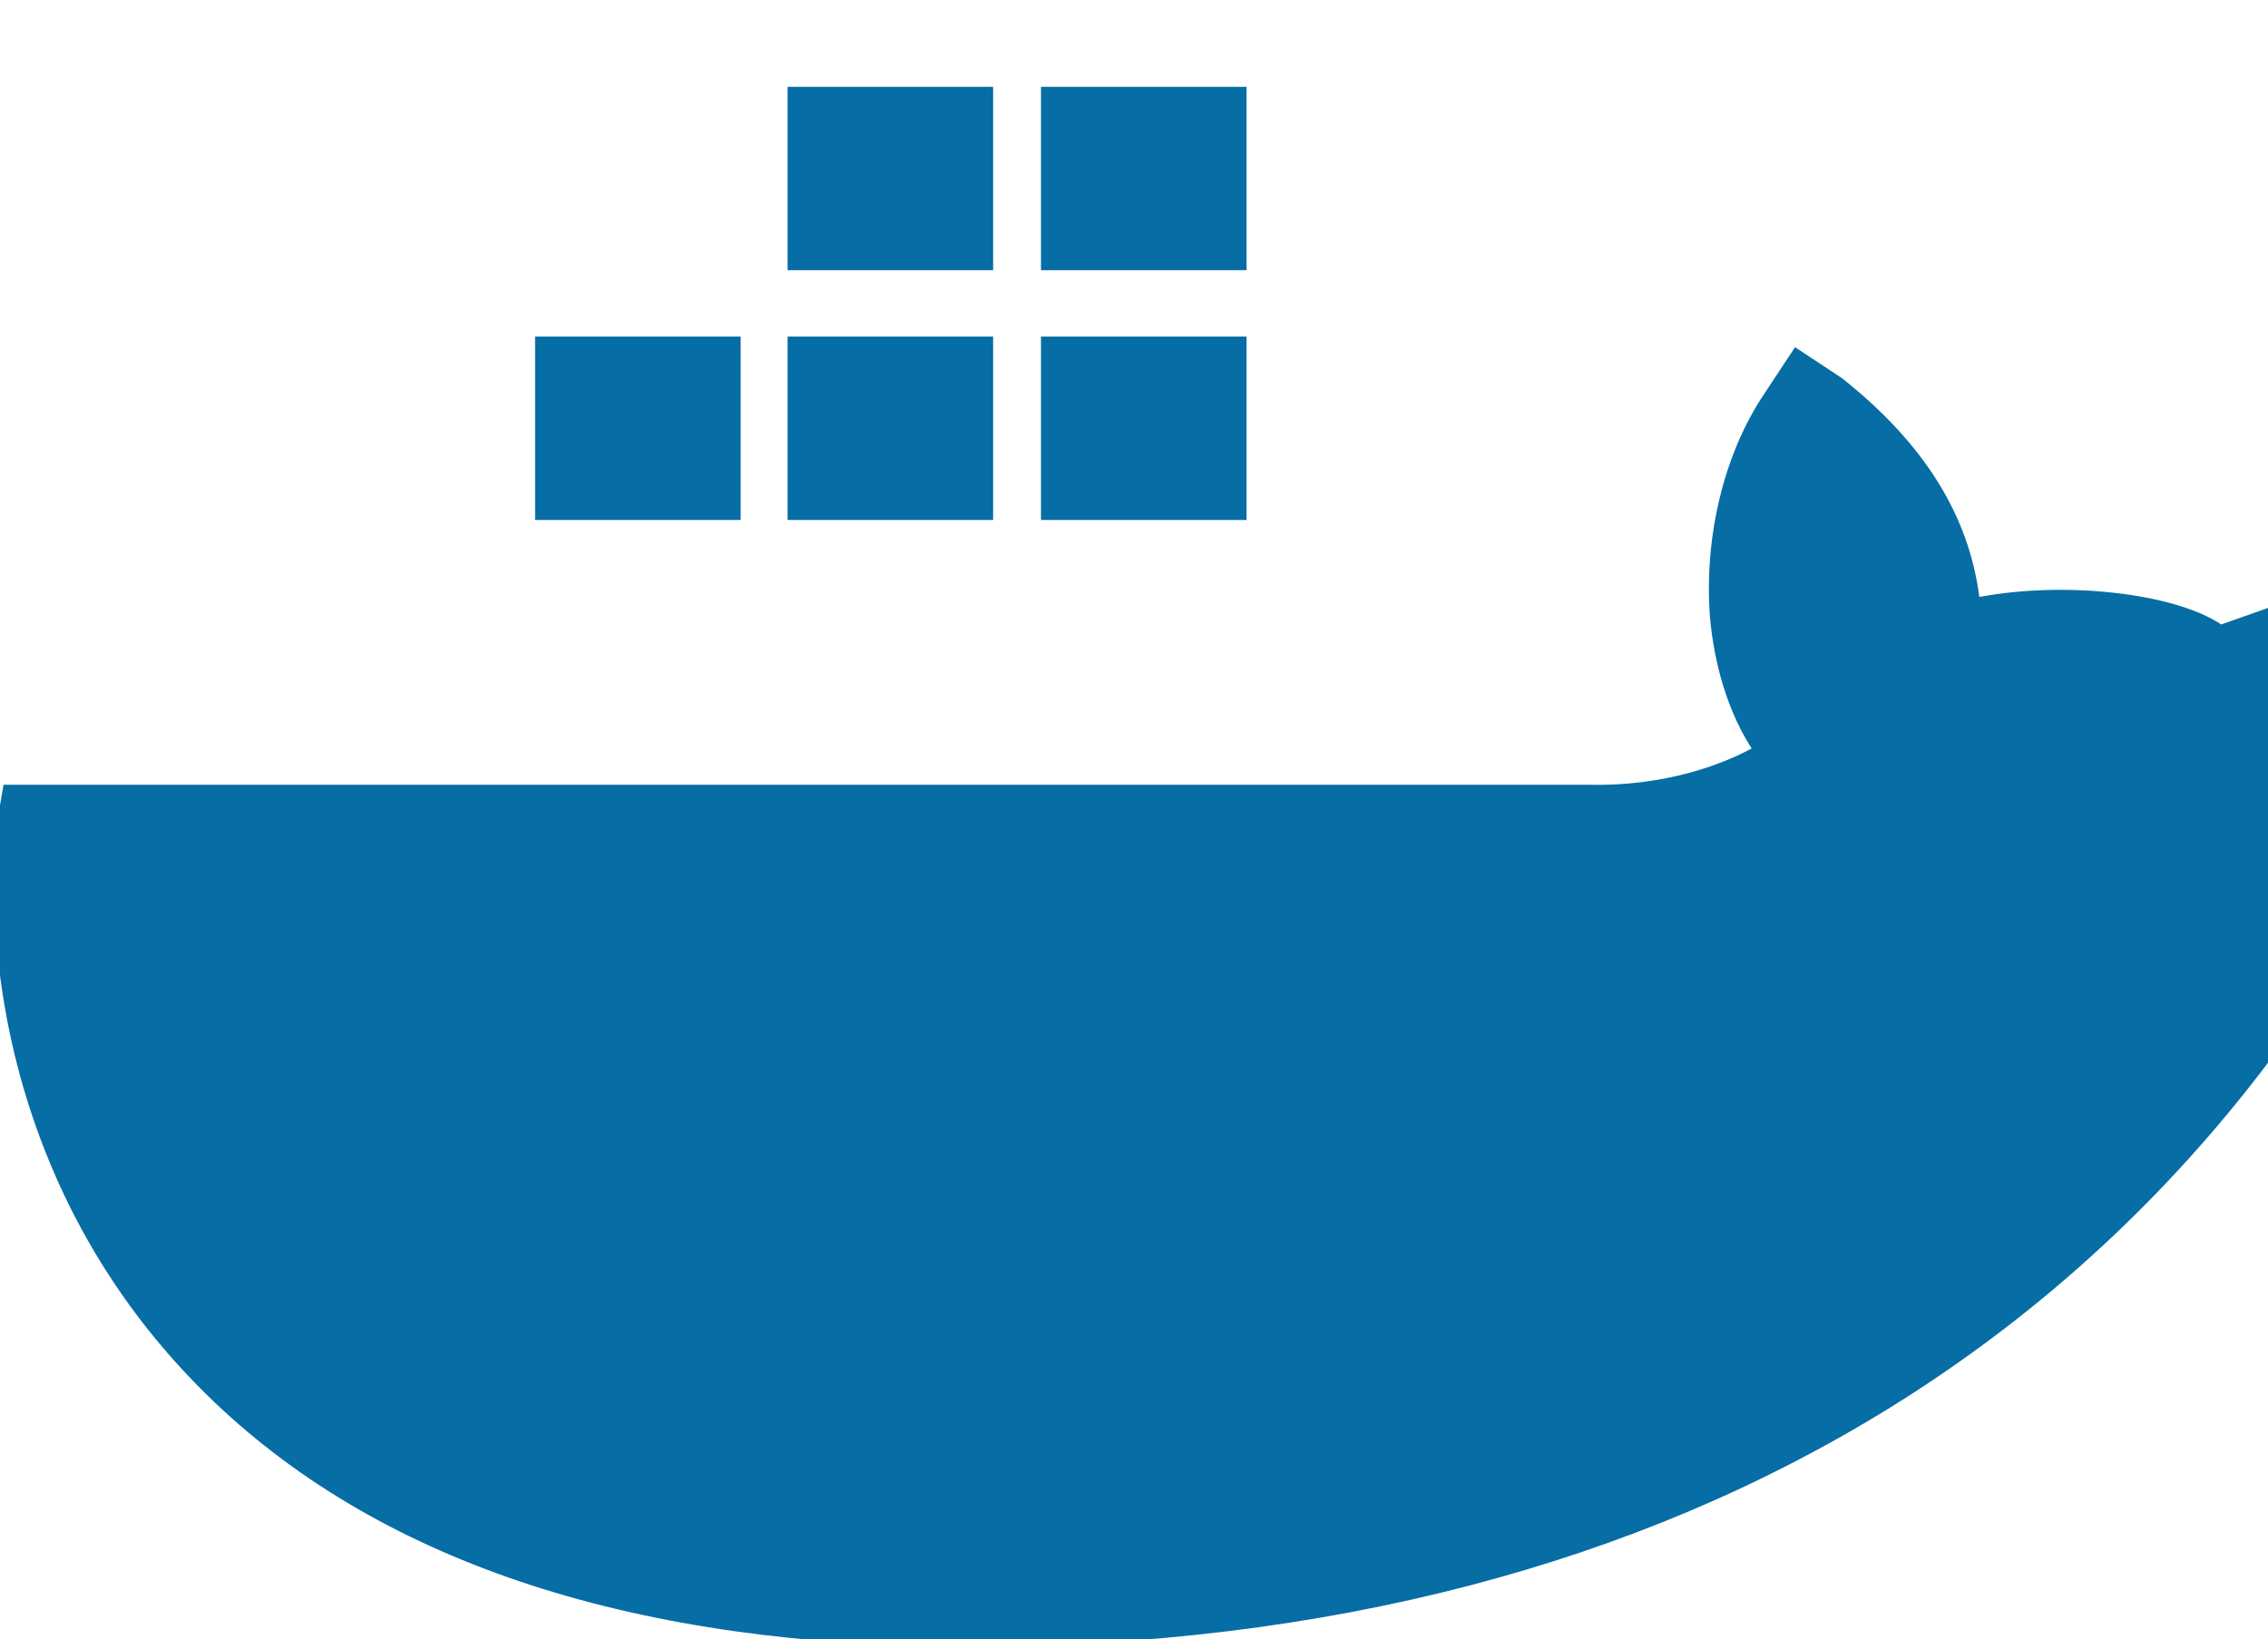
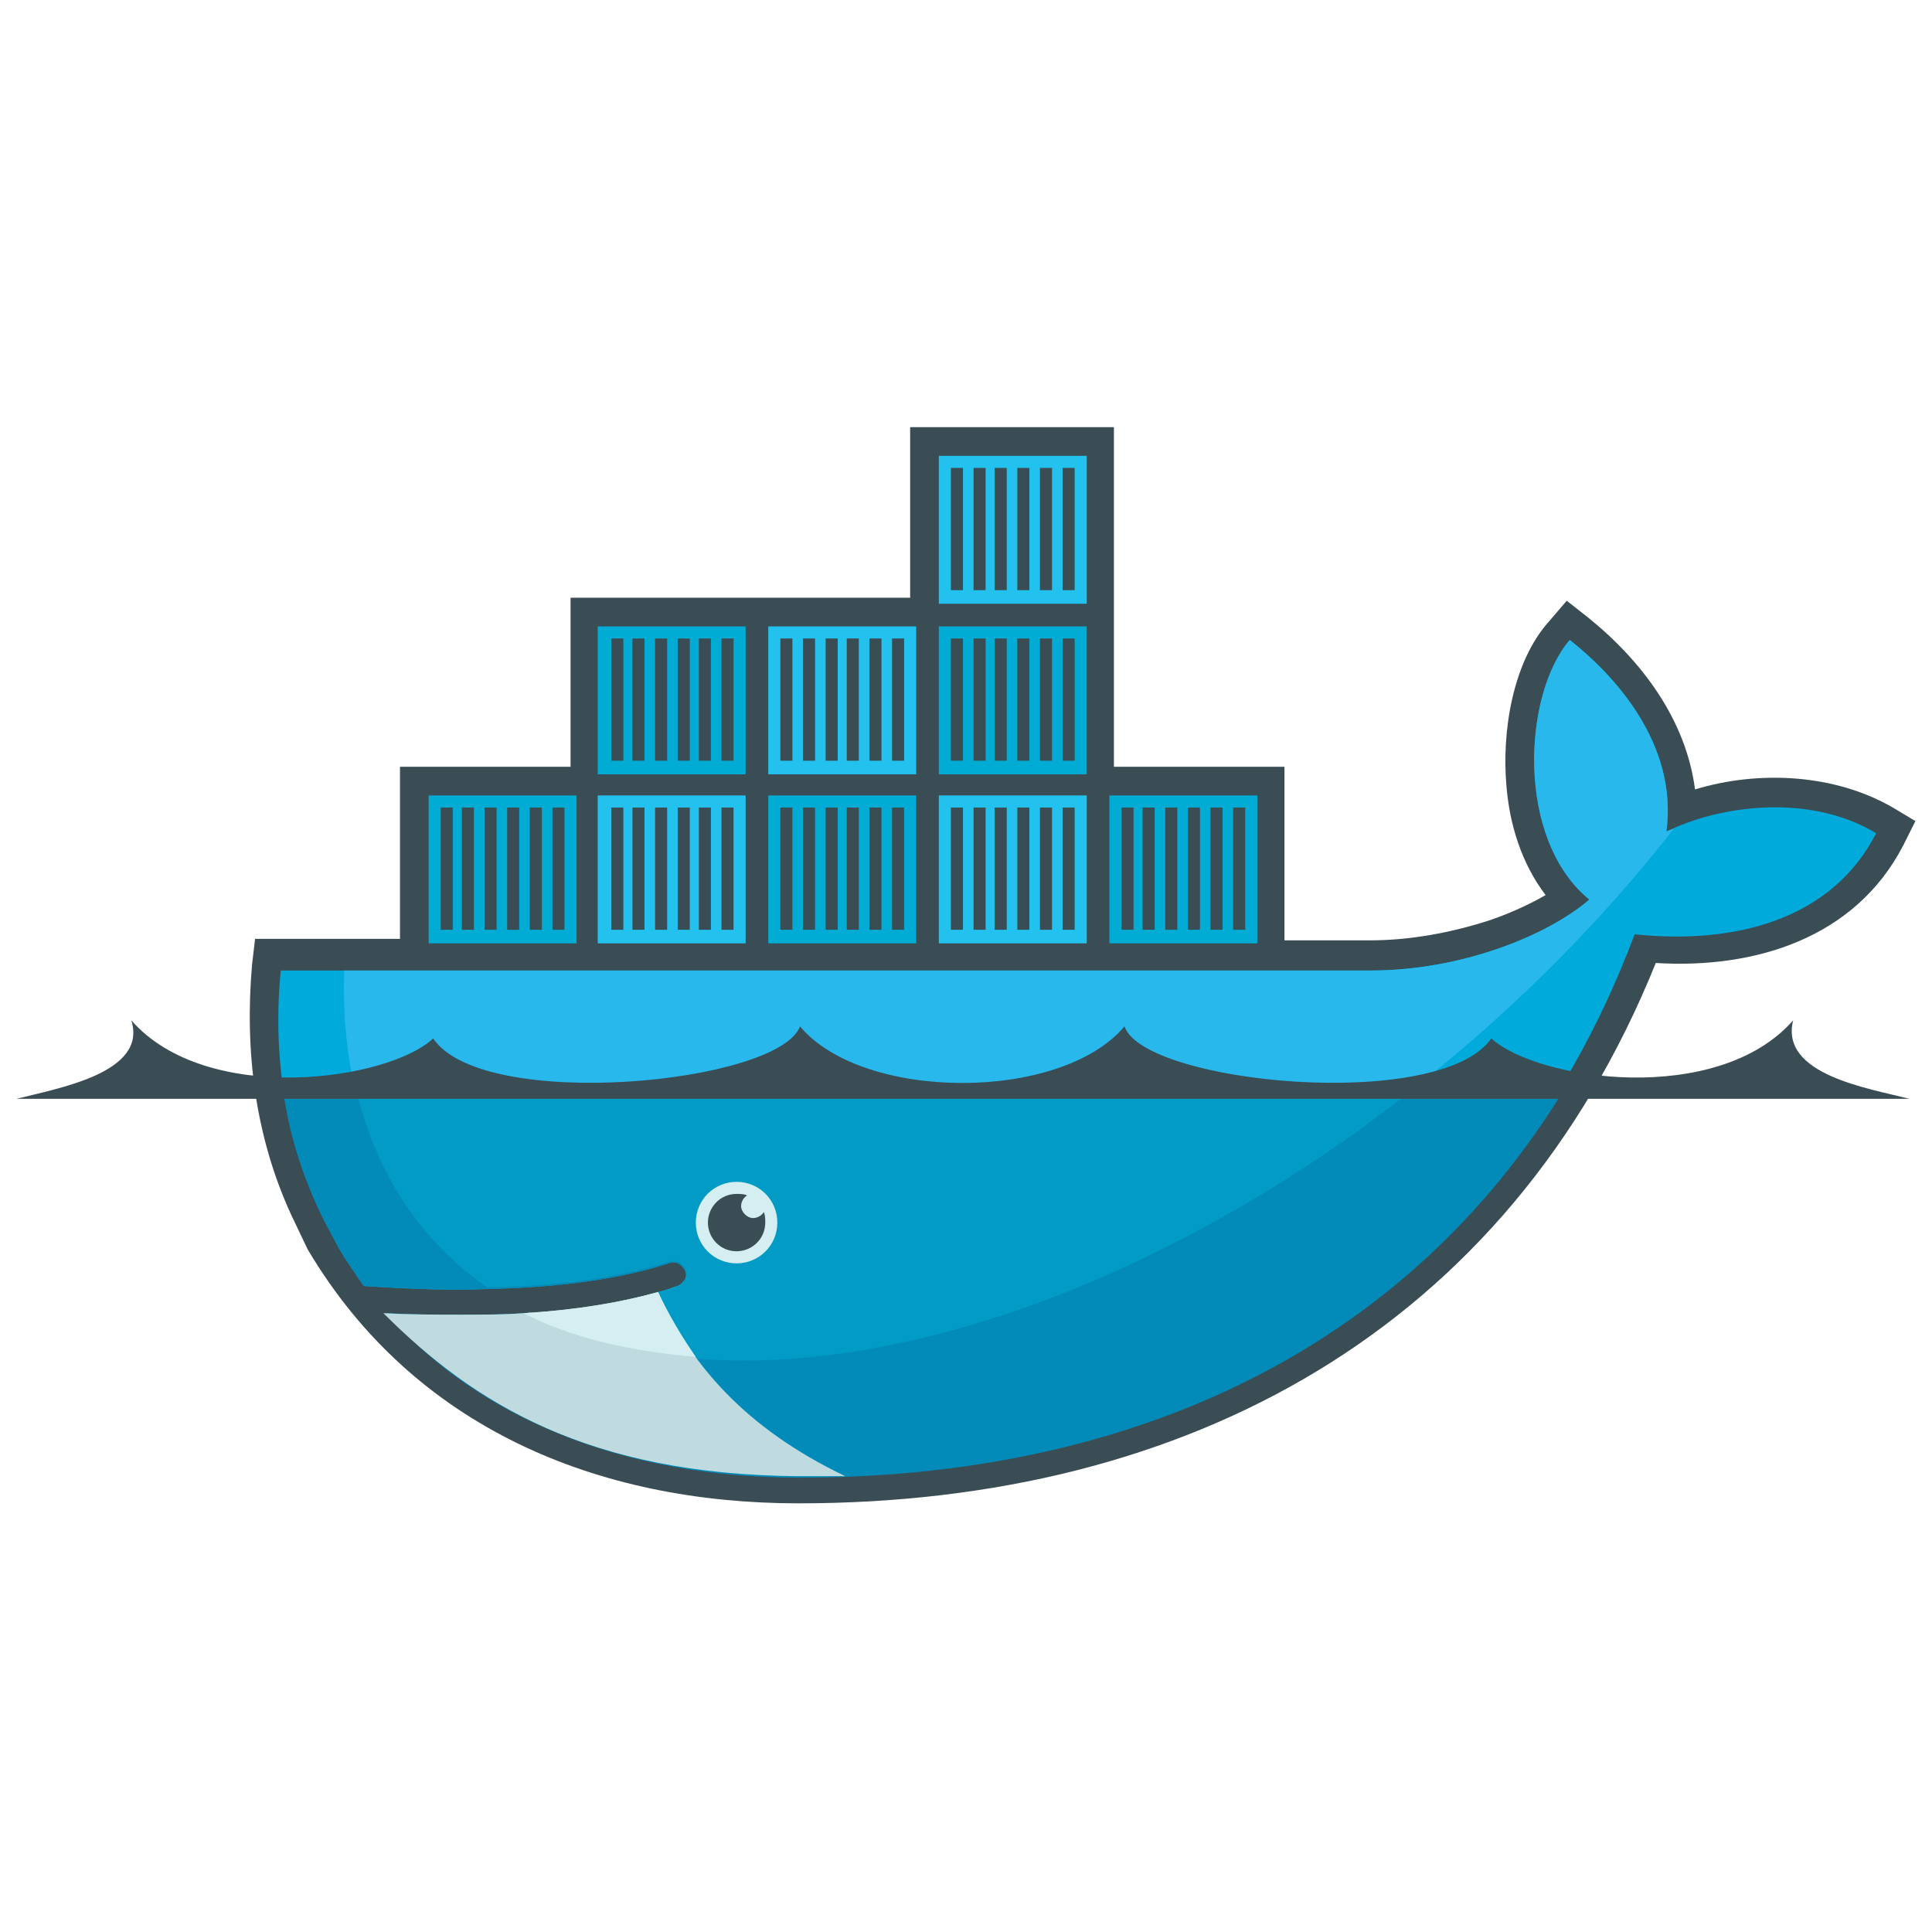
- <svg xmlns="http://www.w3.org/2000/svg" viewBox="0 0 256 185">
-   <g fill="#066DA5">
-     <path d="M250.716 70.497c-5.4-3.6-17.8-4.9-27.3-3.1-1.2-9.3-6.3-17.4-15.5-24.7l-5.3-3.5-3.5 5.3c-4.5 6.7-6.8 16.1-6.1 25.2.3 3.4 1.3 9.5 4.7 14.8-3.3 1.8-9.8 4.3-18.4 4.1H.4l-.4 2.3c-1.8 10.3-1.8 42.6 24.2 67.4 19.2 18.3 47.8 27.6 85 27.6 80.9 0 140.8-37.2 168.9-104.8 11-.2 34.7.1 46.9-23.2.3-.5 1-3.4 3.3-7.8l1.2-2.5-4.9-3.1zM140.7 38h-23.2v20.7h23.2V38zm0-28.2h-23.2v20.7h23.2V9.8zm-28.6 28.2H88.9v20.7h23.2V38zm0-28.2H88.9v20.7h23.2V9.8zm-28.5 28.2H60.4v20.7h23.2V38zm57.1 56.4H117.5v20.7h23.2V94.4zm-28.6 0H88.9v20.7h23.2V94.4zm-28.5 0H60.4v20.7h23.2V94.4zm-28.6 0H31.8v20.7H55V94.4z" />
-   </g>
+ <svg xmlns="http://www.w3.org/2000/svg" viewBox="0 0 128 128">
+   <path fill-rule="evenodd" clip-rule="evenodd" fill="#3A4D54" d="M73.8 50.8h11.3v11.5h5.7c2.6 0 5.3-.5 7.8-1.3 1.2-.4 2.6-1 3.8-1.7-1.6-2.1-2.4-4.7-2.6-7.3-.3-3.5.4-8.1 2.8-10.8l1.2-1.4 1.4 1.1c3.6 2.9 6.5 6.8 7.1 11.4 4.3-1.3 9.3-1 13.1 1.2l1.5.9-.8 1.6c-3.2 6.2-9.9 8.2-16.4 7.8-9.8 24.3-31 35.8-56.8 35.8-13.3 0-25.5-5-32.5-16.8l-.1-.2-1-2.1c-2.4-5.2-3.1-10.9-2.6-16.6l.2-1.7h9.6V50.8h11.3V39.6h22.5V28.3h13.5v22.5z" />
+   <path fill="#00AADA" d="M110.4 55.1c.8-5.9-3.6-10.5-6.4-12.7-3.1 3.6-3.6 13.2 1.3 17.2-2.8 2.4-8.5 4.7-14.5 4.7H18.6c-.6 6.2.5 11.9 3 16.8l.8 1.5c.5.9 1.1 1.7 1.7 2.6 3 .2 5.7.3 8.2.2 4.9-.1 8.9-.7 12-1.7.5-.2.9.1 1.1.5.2.5-.1.9-.5 1.1-.4.1-.8.3-1.3.4-2.4.7-5 1.1-8.3 1.3h-.6c-1.3.1-2.7.1-4.2.1-1.6 0-3.1 0-4.9-.1 6 6.8 15.4 10.8 27.2 10.8 25 0 46.2-11.1 55.5-35.9 6.7.7 13.1-1 16-6.7-4.5-2.7-10.5-1.8-13.9-.1z" />
+   <path fill="#28B8EB" d="M110.4 55.1c.8-5.9-3.6-10.5-6.4-12.7-3.1 3.6-3.6 13.2 1.3 17.2-2.8 2.4-8.5 4.7-14.5 4.7h-68c-.3 9.5 3.2 16.7 9.5 21 4.9-.1 8.9-.7 12-1.7.5-.2.9.1 1.1.5.2.5-.1.9-.5 1.1-.4.1-.8.3-1.3.4-2.4.7-5.2 1.2-8.5 1.4l-.1-.1c8.5 4.4 20.8 4.3 35-1.1 15.8-6.1 30.6-17.7 40.9-30.9-.2.1-.4.1-.5.2z" />
+   <path fill="#028BB8" d="M18.7 71.8c.4 3.3 1.4 6.4 2.9 9.3l.8 1.5c.5.9 1.1 1.7 1.7 2.6 3 .2 5.7.3 8.2.2 4.9-.1 8.9-.7 12-1.7.5-.2.9.1 1.1.5.2.5-.1.9-.5 1.1-.4.1-.8.3-1.3.4-2.4.7-5.2 1.2-8.5 1.4h-.4c-1.3.1-2.7.1-4.1.1-1.6 0-3.2 0-4.9-.1 6 6.8 15.5 10.8 27.3 10.8 21.4 0 40-8.1 50.8-26H18.7v-.1z" />
+   <path fill="#019BC6" d="M23.5 71.8c1.3 5.8 4.3 10.4 8.8 13.5 4.9-.1 8.9-.7 12-1.7.5-.2.9.1 1.1.5.2.5-.1.9-.5 1.1-.4.1-.8.3-1.3.4-2.4.7-5.2 1.2-8.6 1.4 8.5 4.4 20.8 4.3 34.9-1.1 8.5-3.3 16.8-8.2 24.2-14.1H23.5z" />
+   <path fill-rule="evenodd" clip-rule="evenodd" fill="#00ACD3" d="M28.4 52.7h9.8v9.8h-9.8v-9.8zm.8.8h.8v8.1h-.8v-8.1zm1.4 0h.8v8.1h-.8v-8.1zm1.5 0h.8v8.1h-.8v-8.1zm1.5 0h.8v8.1h-.8v-8.1zm1.5 0h.8v8.1h-.8v-8.1zm1.5 0h.8v8.1h-.8v-8.1zm3-12h9.8v9.8h-9.8v-9.8zm.9.8h.8v8.1h-.8v-8.1zm1.4 0h.8v8.1h-.8v-8.1zm1.5 0h.8v8.1h-.8v-8.1zm1.5 0h.8v8.1h-.8v-8.1zm1.4 0h.8v8.1h-.8v-8.1zm1.5 0h.8v8.1h-.8v-8.1z" />
+   <path fill-rule="evenodd" clip-rule="evenodd" fill="#23C2EE" d="M39.6 52.7h9.8v9.8h-9.8v-9.8zm.9.8h.8v8.1h-.8v-8.1zm1.4 0h.8v8.1h-.8v-8.1zm1.5 0h.8v8.1h-.8v-8.1zm1.5 0h.8v8.1h-.8v-8.1zm1.4 0h.8v8.1h-.8v-8.1zm1.5 0h.8v8.1h-.8v-8.1z" />
+   <path fill-rule="evenodd" clip-rule="evenodd" fill="#00ACD3" d="M50.9 52.7h9.8v9.8h-9.8v-9.8zm.8.8h.8v8.1h-.8v-8.1zm1.5 0h.8v8.1h-.8v-8.1zm1.5 0h.8v8.1h-.8v-8.1zm1.4 0h.8v8.1h-.8v-8.1zm1.5 0h.8v8.1h-.8v-8.1zm1.5 0h.8v8.1h-.8v-8.1z" />
+   <path fill-rule="evenodd" clip-rule="evenodd" fill="#23C2EE" d="M50.9 41.5h9.8v9.8h-9.8v-9.8zm.8.8h.8v8.1h-.8v-8.1zm1.5 0h.8v8.1h-.8v-8.1zm1.5 0h.8v8.1h-.8v-8.1zm1.4 0h.8v8.1h-.8v-8.1zm1.5 0h.8v8.1h-.8v-8.1zm1.5 0h.8v8.1h-.8v-8.1zm3.1 10.4H72v9.8h-9.8v-9.8zm.8.8h.8v8.1H63v-8.1zm1.5 0h.8v8.1h-.8v-8.1zm1.4 0h.8v8.1h-.8v-8.1zm1.5 0h.8v8.1h-.8v-8.1zm1.5 0h.8v8.1h-.8v-8.1zm1.5 0h.8v8.1h-.8v-8.1z" />
+   <path fill-rule="evenodd" clip-rule="evenodd" fill="#00ACD3" d="M62.2 41.5H72v9.8h-9.8v-9.8zm.8.8h.8v8.1H63v-8.1zm1.5 0h.8v8.1h-.8v-8.1zm1.4 0h.8v8.1h-.8v-8.1zm1.5 0h.8v8.1h-.8v-8.1zm1.5 0h.8v8.1h-.8v-8.1zm1.5 0h.8v8.1h-.8v-8.1z" />
+   <path fill-rule="evenodd" clip-rule="evenodd" fill="#23C2EE" d="M62.2 30.2H72V40h-9.8v-9.8zm.8.8h.8v8.1H63V31zm1.5 0h.8v8.1h-.8V31zm1.4 0h.8v8.1h-.8V31zm1.5 0h.8v8.1h-.8V31zm1.5 0h.8v8.1h-.8V31zm1.5 0h.8v8.1h-.8V31z" />
+   <path fill-rule="evenodd" clip-rule="evenodd" fill="#00ACD3" d="M73.5 52.7h9.8v9.8h-9.8v-9.8zm.8.8h.8v8.1h-.8v-8.1zm1.4 0h.8v8.1h-.8v-8.1zm1.5 0h.8v8.1h-.8v-8.1zm1.5 0h.8v8.1h-.8v-8.1zm1.5 0h.8v8.1h-.8v-8.1zm1.5 0h.8v8.1h-.8v-8.1z" />
+   <path fill-rule="evenodd" clip-rule="evenodd" fill="#D4EEF1" d="M48.8 78.3c1.5 0 2.7 1.2 2.7 2.7 0 1.5-1.2 2.7-2.7 2.7-1.5 0-2.7-1.2-2.7-2.7 0-1.5 1.2-2.7 2.7-2.7" />
+   <path fill-rule="evenodd" clip-rule="evenodd" fill="#3A4D54" d="M48.8 79.1c.2 0 .5 0 .7.1-.2.1-.4.4-.4.7 0 .4.4.8.8.8.3 0 .6-.2.7-.4.1.2.1.5.1.7 0 1.1-.9 1.9-1.9 1.9-1.1 0-1.9-.9-1.9-1.9 0-1 .8-1.9 1.9-1.9M1.1 72.8h125.4c-2.7-.7-8.6-1.6-7.7-5.2-5 5.7-16.9 4-20 1.2-3.4 4.9-23 3-24.3-.8-4.2 5-17.3 5-21.5 0-1.4 3.8-21 5.7-24.3.8-3 2.8-15 4.5-20-1.2 1.1 3.5-4.9 4.5-7.6 5.2" />
+   <path fill="#BFDBE0" d="M56 97.8c-6.7-3.2-10.3-7.5-12.4-12.2-2.5.7-5.5 1.2-8.9 1.4-1.3.1-2.7.1-4.1.1-1.7 0-3.4 0-5.2-.1 6 6 13.6 10.7 27.5 10.8H56z" />
+   <path fill="#D4EEF1" d="M46.1 89.9c-.9-1.3-1.8-2.8-2.5-4.3-2.5.7-5.5 1.2-8.9 1.4 2.3 1.2 5.7 2.4 11.4 2.9z" />
</svg>
